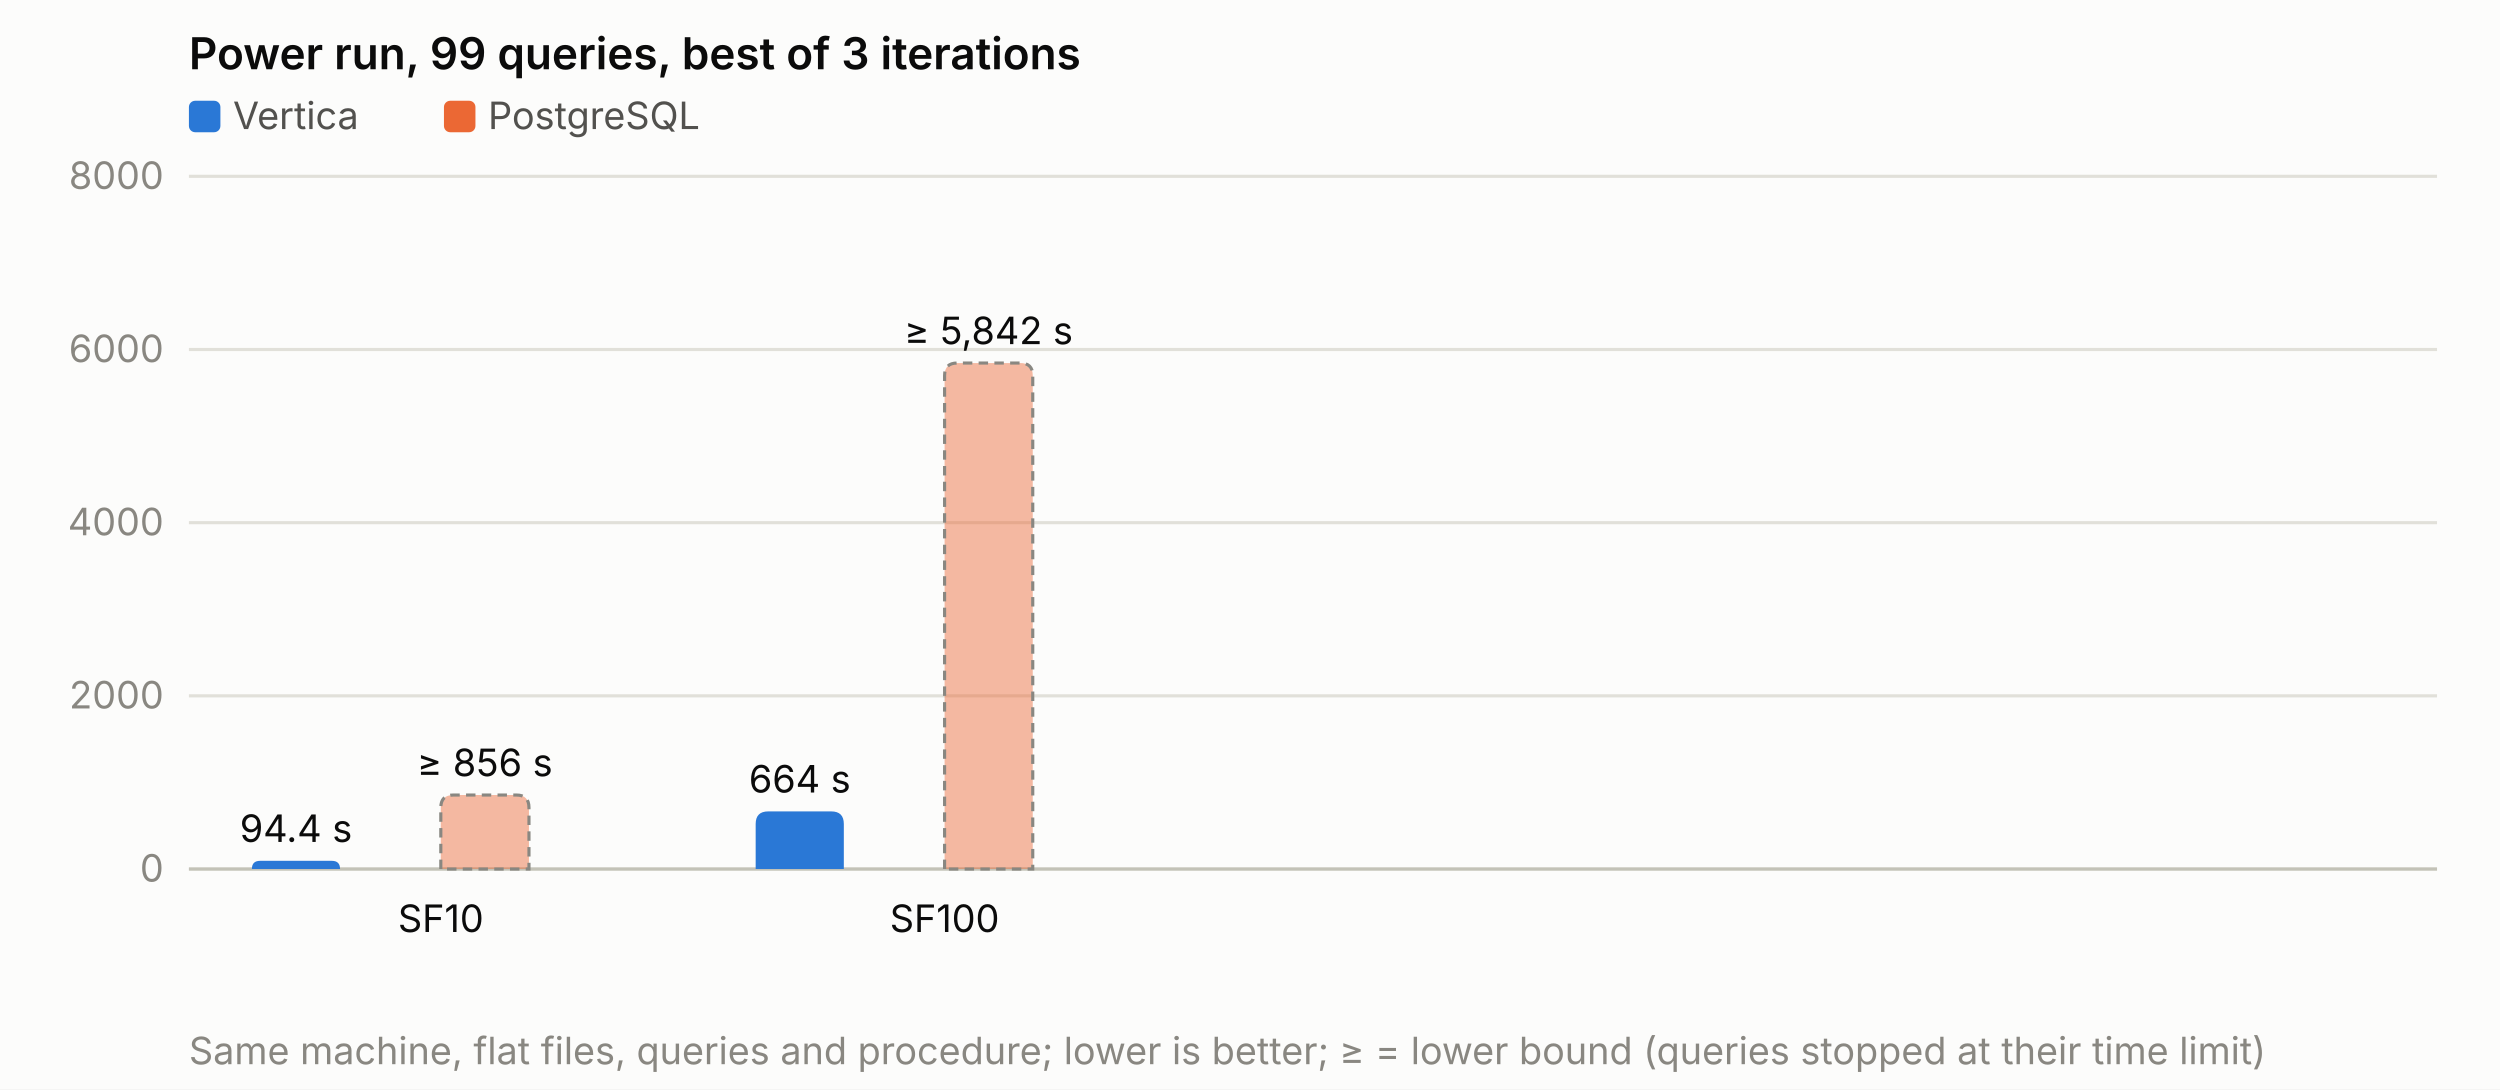
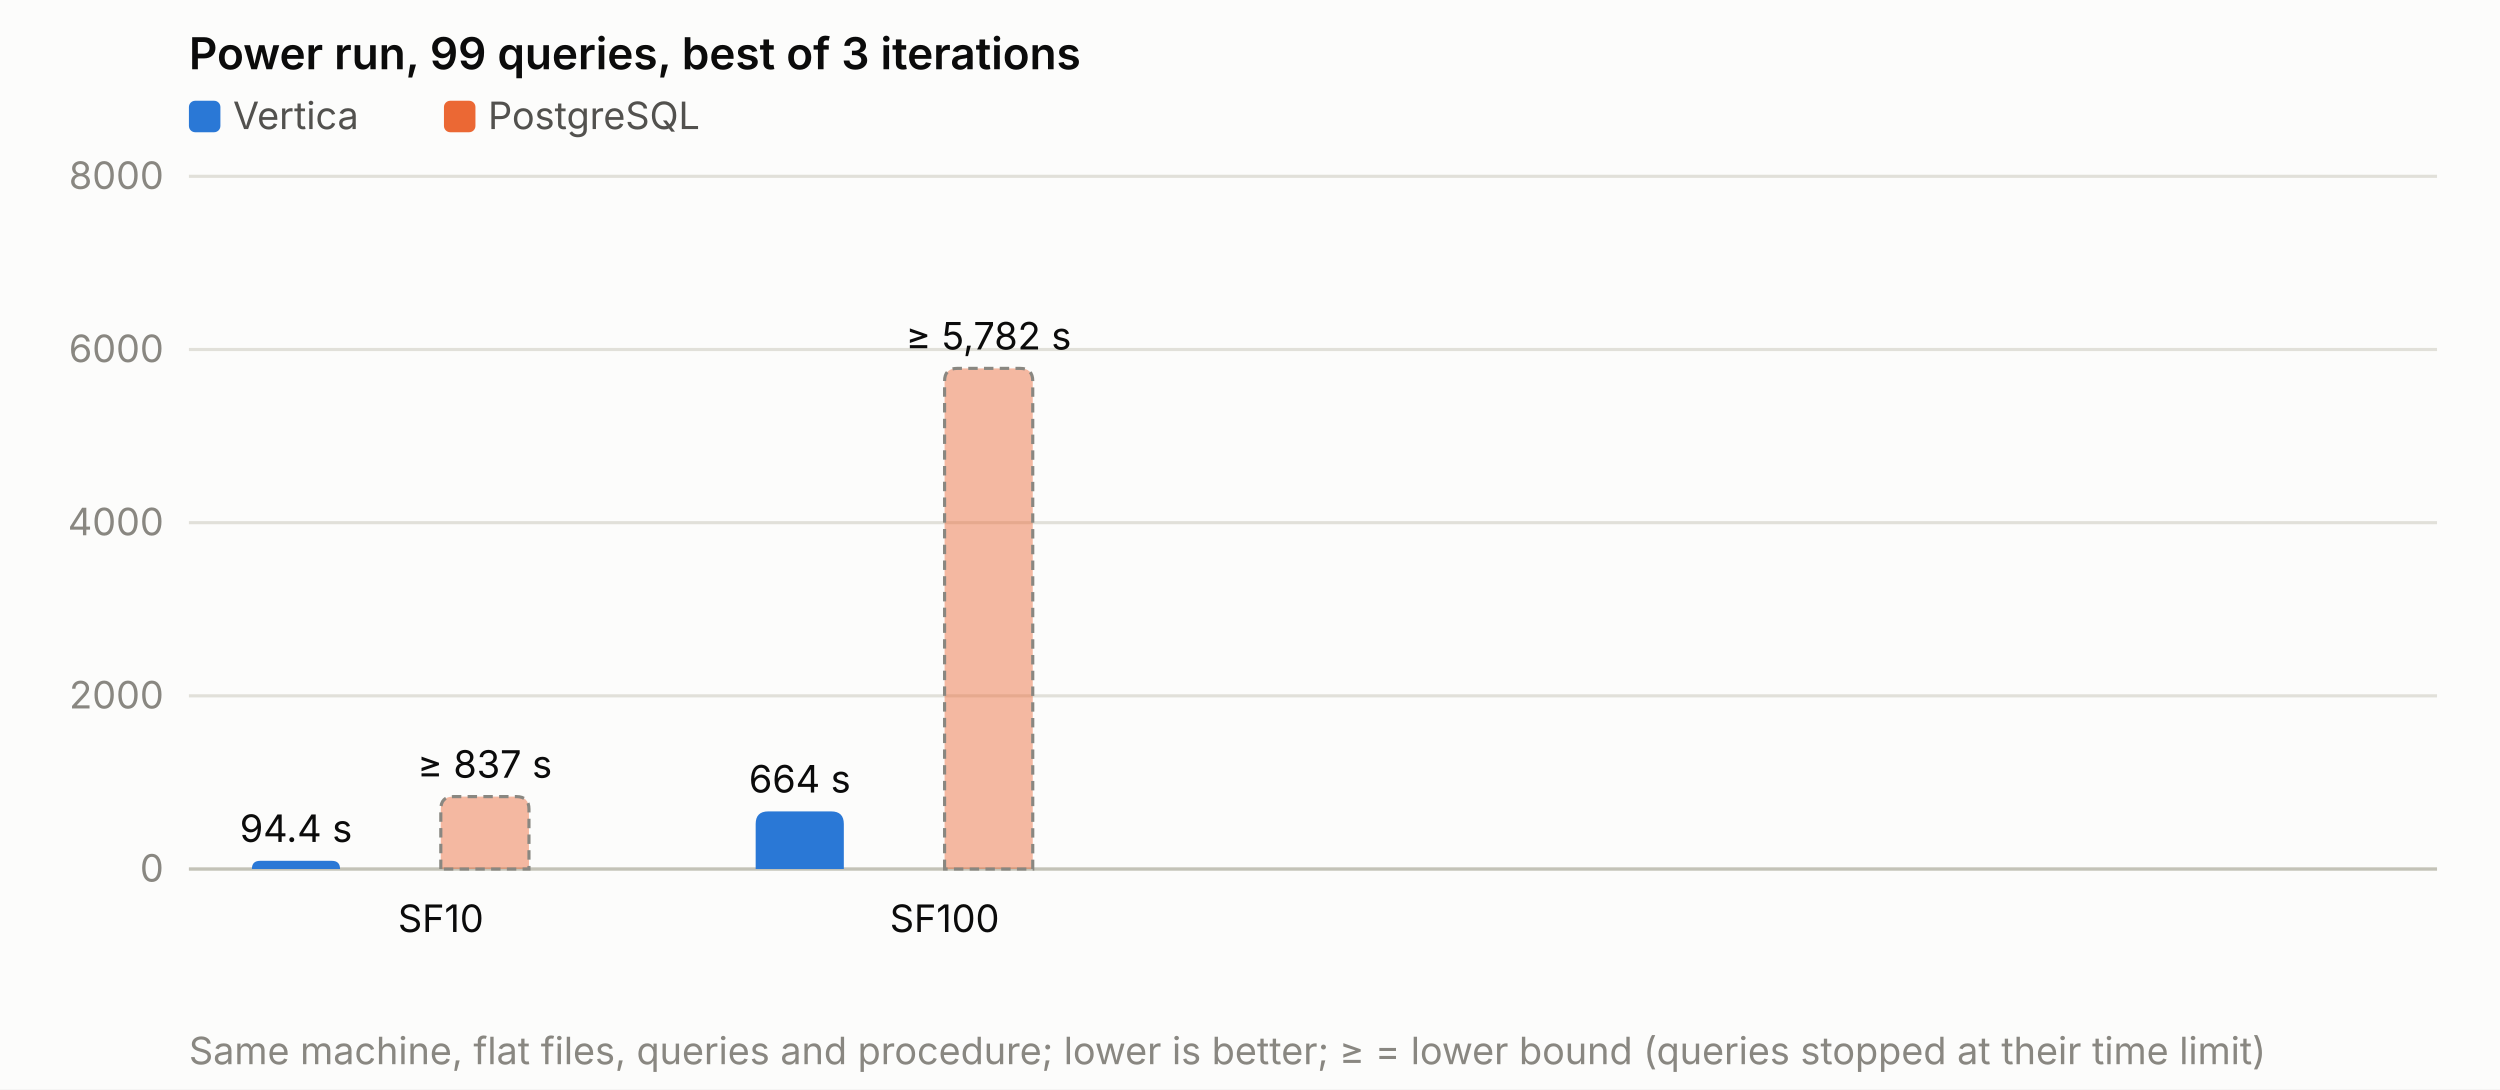
<svg xmlns="http://www.w3.org/2000/svg" width="794" height="346" viewBox="0 0 794 346" role="img" aria-label="Power run, 99 queries, best of 3 iterations">
  <style>
  text { font-family: system-ui, -apple-system, "Segoe UI", sans-serif; font-size: 12px; fill: #52514e; }
  .ink { fill: #0b0b0b; } .muted { fill: #898781; } .title { font-size: 14px; font-weight: 600; fill: #0b0b0b; }
  .grid { stroke: #e1e0d9; stroke-width: 1; } .axis { stroke: #c3c2b7; stroke-width: 1; }
  .bg { fill: #fcfcfb; } .val { font-variant-numeric: tabular-nums; }
  .s0 { fill: #2a78d6; } .s1 { fill: #eb6834; }
  @media (prefers-color-scheme: dark) {
    text { fill: #c3c2b7; } .ink, .title { fill: #ffffff; } .muted { fill: #898781; }
    .grid { stroke: #2c2c2a; } .axis { stroke: #383835; } .bg { fill: #1a1a19; }
    .s0 { fill: #3987e5; } .s1 { fill: #d95926; }
  }
</style>
  <rect class="bg" width="794" height="346" />
  <text class="title" x="60" y="22">Power run, 99 queries, best of 3 iterations</text>
  <rect class="s0" x="60" y="32" width="10" height="10" rx="2" />
  <text x="74" y="41">Vertica</text>
  <rect class="s1" x="141" y="32" width="10" height="10" rx="2" />
  <text x="155" y="41">PostgreSQL</text>
  <line class="grid" x1="60" x2="774" y1="276.0" y2="276.0" />
  <text class="muted val" x="52" y="280.0" text-anchor="end">0</text>
  <line class="grid" x1="60" x2="774" y1="221.0" y2="221.0" />
  <text class="muted val" x="52" y="225.0" text-anchor="end">2000</text>
  <line class="grid" x1="60" x2="774" y1="166.0" y2="166.0" />
  <text class="muted val" x="52" y="170.0" text-anchor="end">4000</text>
  <line class="grid" x1="60" x2="774" y1="111.0" y2="111.0" />
  <text class="muted val" x="52" y="115.0" text-anchor="end">6000</text>
  <line class="grid" x1="60" x2="774" y1="56.0" y2="56.0" />
  <text class="muted val" x="52" y="60.0" text-anchor="end">8000</text>
  <line class="axis" x1="60" x2="774" y1="276" y2="276" />
  <text class="ink" x="140.0" y="296" text-anchor="middle">SF10</text>
  <path class="s0" d="M80.0,276.0 V276.0 Q80.0,273.4 82.6,273.4 H105.4 Q108.0,273.4 108.0,276.0 V276.0 Z" />
  <text class="ink val" x="94.0" y="267.4" text-anchor="middle" font-size="11">94.4 s</text>
-   <path class="s1" d="M140.0,276.0 V256.5 Q140.0,252.5 144.0,252.5 H164.0 Q168.0,252.5 168.0,256.5 V276.0 Z" fill-opacity="0.45" stroke="#898781" stroke-dasharray="3 2" stroke-width="1" />
-   <text class="ink val" x="154.0" y="246.5" text-anchor="middle" font-size="11">≥ 856 s</text>
+   <path class="s1" d="M140.0,276.0 V257.0 Q140.0,253.0 144.0,253.0 H164.0 Q168.0,253.0 168.0,257.0 V276.0 Z" fill-opacity="0.45" stroke="#898781" stroke-dasharray="3 2" stroke-width="1" />
+   <text class="ink val" x="154.0" y="247.0" text-anchor="middle" font-size="11">≥ 837 s</text>
  <text class="ink" x="300.0" y="296" text-anchor="middle">SF100</text>
  <path class="s0" d="M240.0,276.0 V261.7 Q240.0,257.7 244.0,257.7 H264.0 Q268.0,257.7 268.0,261.7 V276.0 Z" />
  <text class="ink val" x="254.0" y="251.7" text-anchor="middle" font-size="11">664 s</text>
-   <path class="s1" d="M300.0,276.0 V119.3 Q300.0,115.3 304.0,115.3 H324.0 Q328.0,115.3 328.0,119.3 V276.0 Z" fill-opacity="0.45" stroke="#898781" stroke-dasharray="3 2" stroke-width="1" />
-   <text class="ink val" x="314.0" y="109.3" text-anchor="middle" font-size="11">≥ 5,842 s</text>
+   <path class="s1" d="M300.0,276.0 V121.0 Q300.0,117.0 304.0,117.0 H324.0 Q328.0,117.0 328.0,121.0 V276.0 Z" fill-opacity="0.45" stroke="#898781" stroke-dasharray="3 2" stroke-width="1" />
+   <text class="ink val" x="314.0" y="111.0" text-anchor="middle" font-size="11">≥ 5,782 s</text>
  <text class="muted" x="60" y="338" font-size="11">Same machine, flat files, queries and procedure; lower is better; ≥ = lower bound (queries stopped at their time limit)</text>
</svg>
